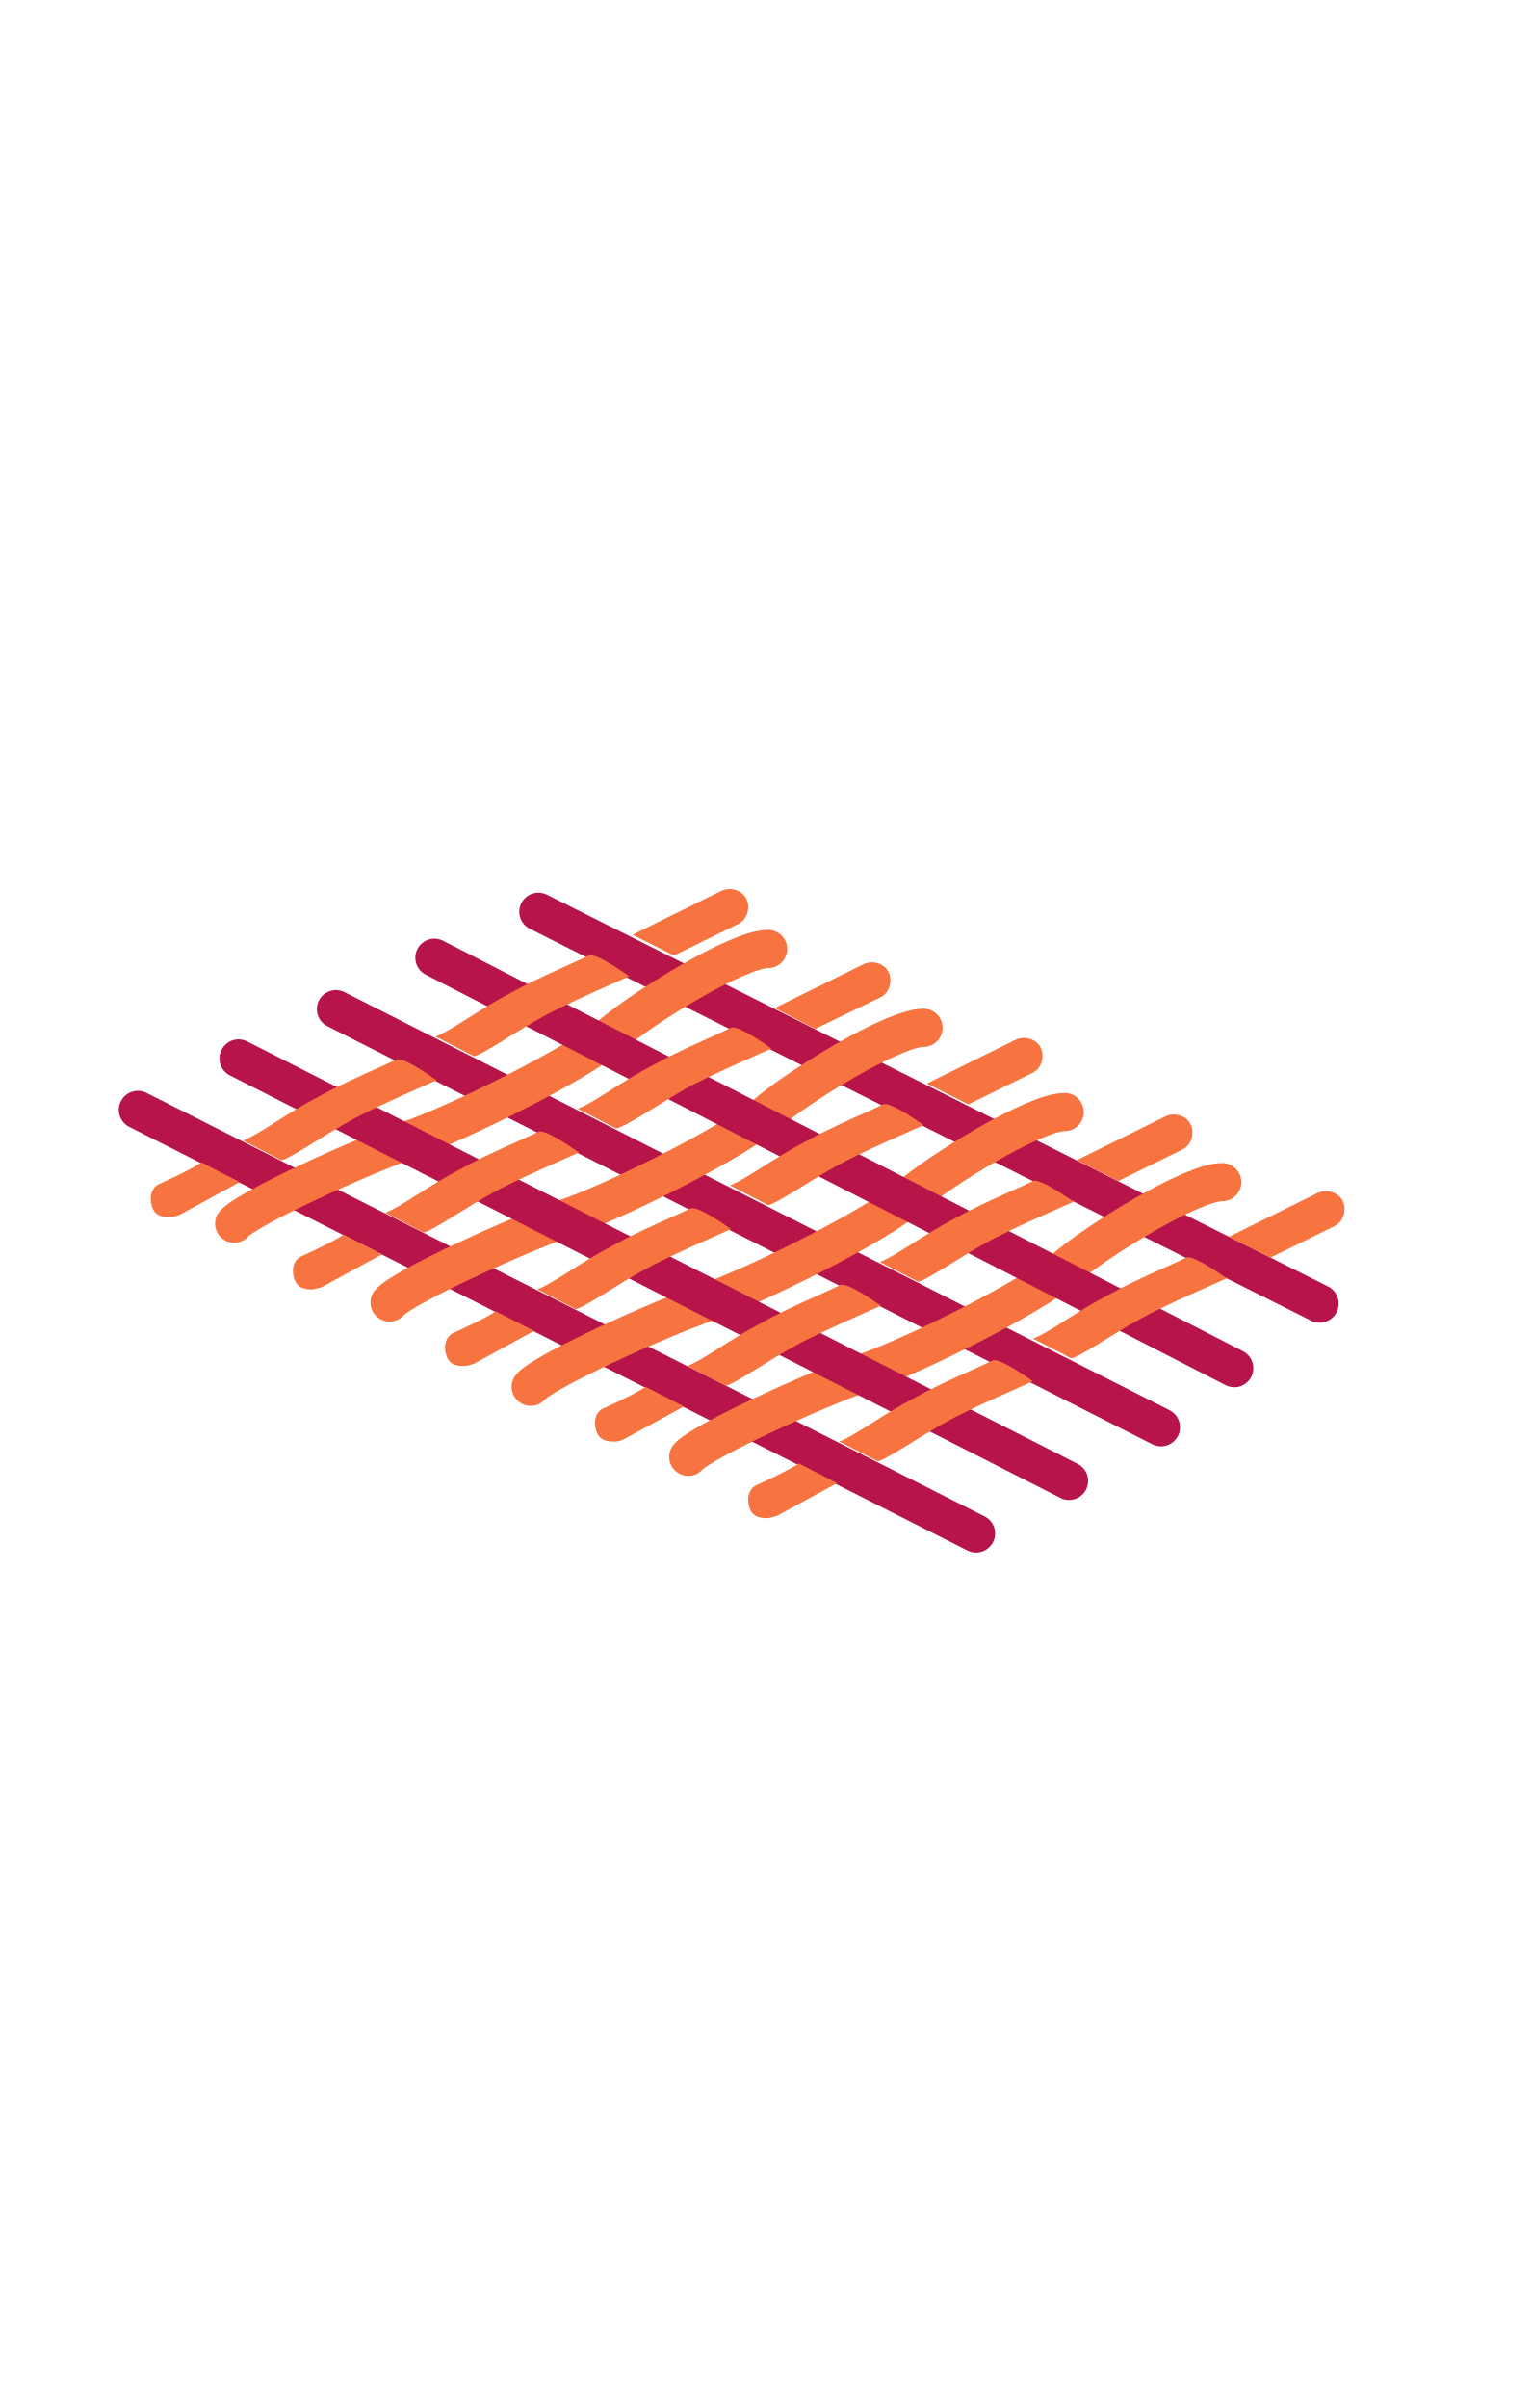
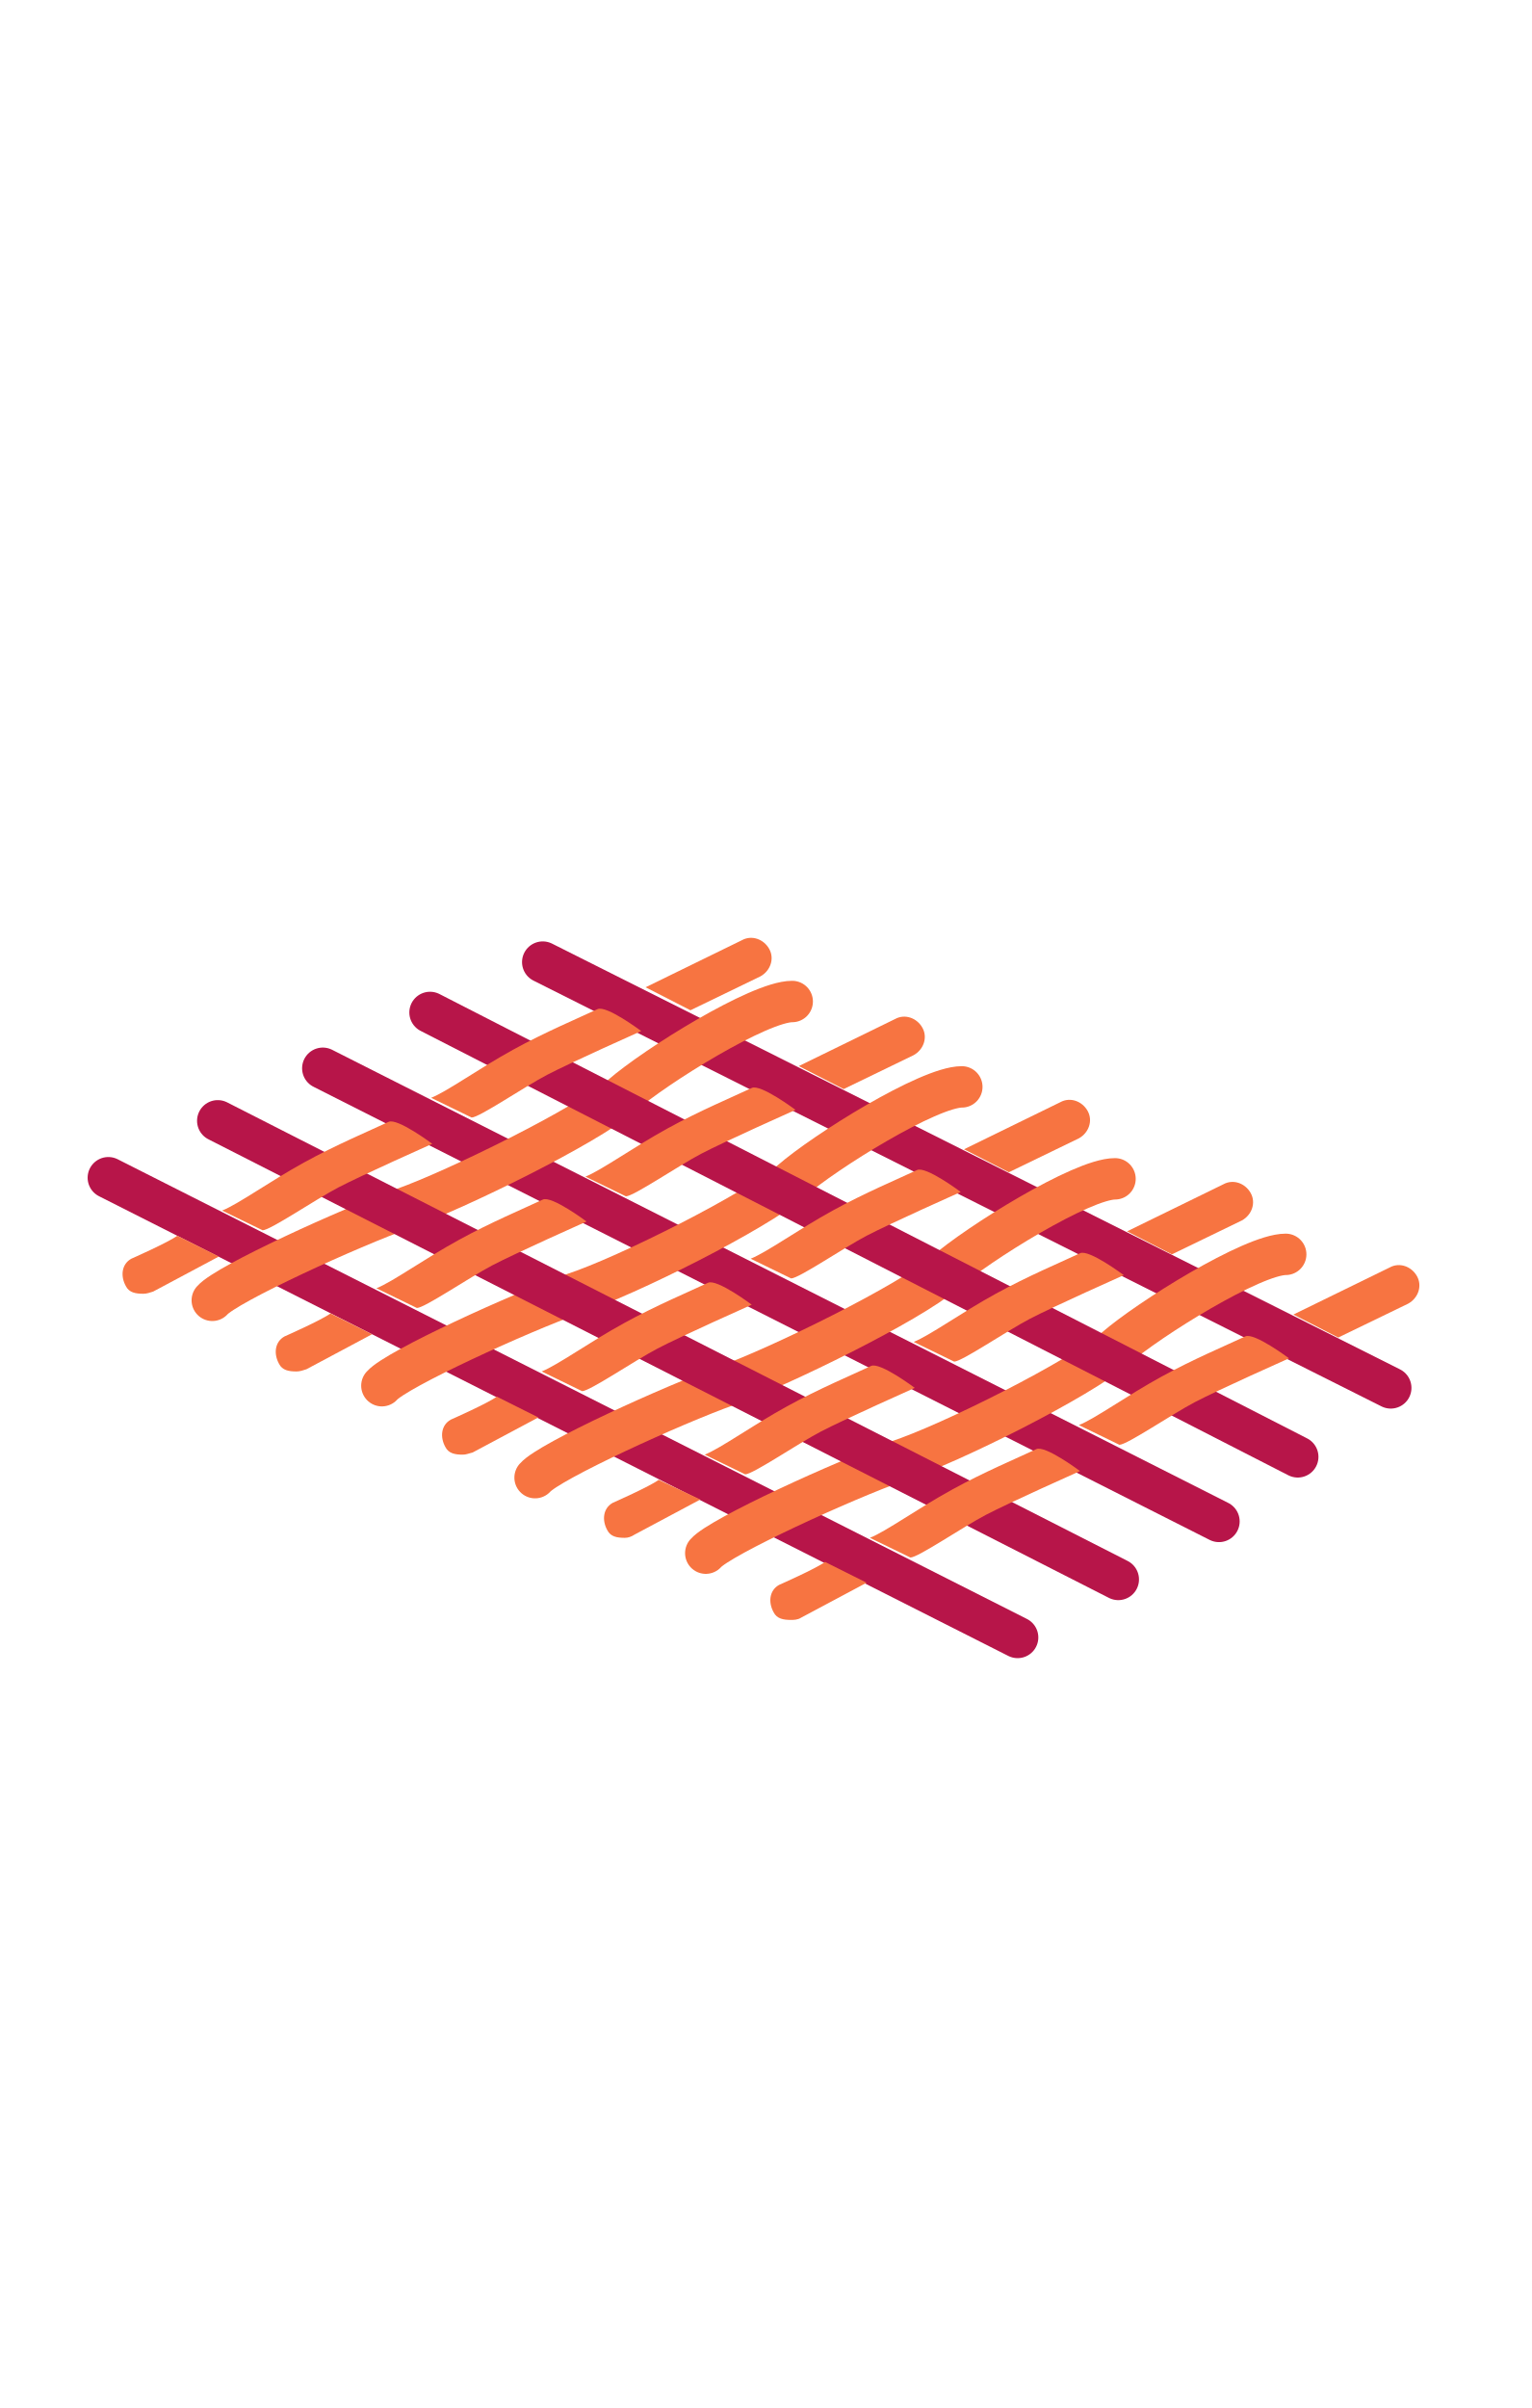
<svg xmlns="http://www.w3.org/2000/svg" version="1.1" id="Layer_1" x="0px" y="0px" viewBox="0 0 140 220" style="enable-background:new 0 0 140 220;" xml:space="preserve">
  <style type="text/css">
- 	.st0{fill:none;stroke:#B71549;stroke-width:3.486;stroke-linecap:round;stroke-miterlimit:10;}
- 	.st1{fill:none;stroke:#F77441;stroke-width:5.229;stroke-linecap:round;stroke-miterlimit:10;}
- 	.st2{fill:none;stroke:#F77441;stroke-width:3.486;stroke-linecap:round;stroke-miterlimit:10;}
+ 	.st0{fill:none;stroke:#B71549;stroke-width:3.783;stroke-linecap:round;stroke-miterlimit:10;}
+ 	.st1{fill:none;stroke:#F77441;stroke-width:5.675;stroke-linecap:round;stroke-miterlimit:10;}
+ 	.st2{fill:none;stroke:#F77441;stroke-width:3.783;stroke-linecap:round;stroke-miterlimit:10;}
	.st3{fill:#F77441;}
</style>
  <g>
-     <line class="st0" x1="12.6" y1="101.4" x2="89.2" y2="140.1" />
-     <line class="st0" x1="30.7" y1="92.2" x2="106.1" y2="130.4" />
-     <line class="st0" x1="49.2" y1="83.3" x2="120.6" y2="119.1" />
-     <path class="st1" d="M58.4,85.9" />
-     <path class="st1" d="M54.6,87.9" />
-     <path class="st2" d="M21.4,111.8c1.2-1.4,11.7-6.2,16.1-7.7s15.4-7,18.3-9.5c2.9-2.5,11.6-7.9,14.4-7.9" />
-     <path class="st2" d="M35.6,119c1.2-1.4,11.7-6.2,16.1-7.7c4.5-1.5,15.4-7,18.3-9.5c2.9-2.5,11.6-7.9,14.4-7.9" />
-     <path class="st2" d="M48.5,126.7c1.2-1.4,11.7-6.2,16.1-7.7s15.4-7,18.3-9.5s11.6-7.9,14.4-7.9" />
-     <path class="st2" d="M62.9,133.1c1.2-1.4,11.7-6.2,16.1-7.7c4.5-1.5,15.4-7,18.3-9.5s11.6-7.9,14.4-7.9" />
-     <line class="st0" x1="21.8" y1="96.7" x2="97.7" y2="135.3" />
-     <line class="st0" x1="39.7" y1="87.5" x2="112.8" y2="125" />
+     <line class="st0" x1="9.9" y1="107.6" x2="93" y2="149.6" />
+     <line class="st0" x1="29.5" y1="97.6" x2="111.4" y2="139" />
+     <line class="st0" x1="49.6" y1="87.9" x2="127.1" y2="126.8" />
+     <path class="st1" d="M59.6,90.7" />
+     <path class="st1" d="M55.5,92.9" />
+     <path class="st2" d="M19.4,118.8c1.3-1.5,12.7-6.7,17.5-8.4s16.8-7.6,19.9-10.3c3.1-2.7,12.6-8.6,15.6-8.6" />
+     <path class="st2" d="M34.9,126.6c1.3-1.5,12.7-6.7,17.5-8.4c4.9-1.6,16.8-7.6,19.9-10.3c3.1-2.7,12.6-8.6,15.6-8.6" />
+     <path class="st2" d="M48.9,135c1.3-1.5,12.7-6.7,17.5-8.4s16.8-7.6,19.9-10.3c3.1-2.7,12.6-8.6,15.6-8.6" />
+     <path class="st2" d="M64.5,141.9c1.3-1.5,12.7-6.7,17.5-8.4c4.9-1.6,16.8-7.6,19.9-10.3c3.1-2.7,12.6-8.6,15.6-8.6" />
+     <line class="st0" x1="19.9" y1="102.4" x2="102.2" y2="144.3" />
+     <line class="st0" x1="39.3" y1="92.5" x2="118.6" y2="133.1" />
    <g>
      <g>
-         <path class="st3" d="M57.8,85.4l8.1-4c0.8-0.4,1.9-0.1,2.3,0.7c0.4,0.8,0.1,1.9-0.7,2.3l-5.9,2.9L57.8,85.4z" />
+         <path class="st3" d="M59,90.2l8.8-4.3c0.9-0.5,2-0.1,2.5,0.8c0.5,0.9,0.1,2-0.8,2.5l-6.4,3.1L59,90.2z" />
      </g>
      <g>
-         <path class="st3" d="M15.5,111.2c-0.6,0-1.2-0.1-1.5-0.7c-0.4-0.8-0.3-1.9,0.5-2.3c0,0,3.1-1.4,3.9-2l3.5,1.8l-5.5,3     C16.1,111.1,15.8,111.2,15.5,111.2z" />
+         <path class="st3" d="M13.1,118.2c-0.7,0-1.3-0.1-1.6-0.7c-0.5-0.9-0.4-2,0.5-2.5c0,0,3.4-1.5,4.2-2.1l3.8,1.9l-6,3.2     C13.7,118.1,13.4,118.2,13.1,118.2z" />
      </g>
      <g>
-         <path class="st3" d="M22.2,104.2c1.4-0.5,4-2.5,6.9-4c2.7-1.5,5.5-2.6,7.1-3.4c0.7-0.3,3.7,1.9,3.7,1.9s-6,2.6-7.9,3.7     c-1.9,1-5.7,3.6-6.3,3.6L22.2,104.2z" />
+         <path class="st3" d="M20.3,110.6c1.5-0.6,4.4-2.7,7.5-4.4c2.9-1.6,6-2.9,7.7-3.7c0.8-0.4,4,2,4,2s-6.5,2.9-8.6,4     c-2.1,1.1-6.2,3.9-6.9,3.9L20.3,110.6z" />
      </g>
      <g>
-         <path class="st3" d="M39.8,94.7c1.4-0.5,4-2.5,6.9-4c2.7-1.5,5.5-2.6,7.1-3.4c0.7-0.3,3.7,1.9,3.7,1.9s-6,2.6-7.9,3.7     c-1.9,1-5.7,3.6-6.3,3.6L39.8,94.7z" />
+         <path class="st3" d="M39.4,100.3c1.5-0.6,4.4-2.7,7.5-4.4c2.9-1.6,6-2.9,7.7-3.7c0.8-0.4,4,2,4,2s-6.5,2.9-8.6,4     c-2.1,1.1-6.2,3.9-6.9,3.9L39.4,100.3z" />
      </g>
    </g>
    <g>
      <g>
-         <path class="st3" d="M70.8,92.1l8.1-4c0.8-0.4,1.9-0.1,2.3,0.7c0.4,0.8,0.1,1.9-0.7,2.3L74.5,94L70.8,92.1z" />
+         <path class="st3" d="M73,97.4l8.8-4.3c0.9-0.5,2-0.1,2.5,0.8s0.1,2-0.8,2.5l-6.4,3.1L73,97.4z" />
      </g>
      <g>
-         <path class="st3" d="M28.5,117.8c-0.6,0-1.2-0.1-1.5-0.7c-0.4-0.8-0.3-1.9,0.5-2.3c0,0,3.1-1.4,3.9-2l3.5,1.8l-5.5,3     C29,117.7,28.7,117.8,28.5,117.8z" />
+         <path class="st3" d="M27.1,125.3c-0.7,0-1.3-0.1-1.6-0.7c-0.5-0.9-0.4-2,0.5-2.5c0,0,3.4-1.5,4.2-2.1l3.8,1.9l-6,3.2     C27.7,125.2,27.4,125.3,27.1,125.3z" />
      </g>
      <g>
-         <path class="st3" d="M35.2,110.8c1.4-0.5,4-2.5,6.9-4c2.7-1.5,5.5-2.6,7.1-3.4c0.7-0.3,3.7,1.9,3.7,1.9s-6,2.6-7.9,3.7     c-1.9,1-5.7,3.6-6.3,3.6L35.2,110.8z" />
+         <path class="st3" d="M34.4,117.7c1.5-0.6,4.4-2.7,7.5-4.4c2.9-1.6,6-2.9,7.7-3.7c0.8-0.4,4,2,4,2s-6.5,2.9-8.6,4     c-2.1,1.1-6.2,3.9-6.9,3.9L34.4,117.7z" />
      </g>
      <g>
-         <path class="st3" d="M52.8,101.3c1.4-0.5,4-2.5,6.9-4c2.7-1.5,5.5-2.6,7.1-3.4c0.7-0.3,3.7,1.9,3.7,1.9s-6,2.6-7.9,3.7     s-5.7,3.6-6.3,3.6L52.8,101.3z" />
+         <path class="st3" d="M53.5,107.5c1.5-0.6,4.4-2.7,7.5-4.4c2.9-1.6,6-2.9,7.7-3.7c0.8-0.4,4,2,4,2s-6.5,2.9-8.6,4     c-2.1,1.1-6.2,3.9-6.9,3.9L53.5,107.5z" />
      </g>
    </g>
    <g>
      <g>
-         <path class="st3" d="M84.7,99l8.1-4c0.8-0.4,1.9-0.1,2.3,0.7c0.4,0.8,0.1,1.9-0.7,2.3l-5.9,2.9L84.7,99z" />
+         <path class="st3" d="M88.1,105l8.8-4.3c0.9-0.5,2-0.1,2.5,0.8c0.5,0.9,0.1,2-0.8,2.5l-6.4,3.1L88.1,105z" />
      </g>
      <g>
-         <path class="st3" d="M42.4,124.8c-0.6,0-1.2-0.1-1.5-0.7c-0.4-0.8-0.3-1.9,0.5-2.3c0,0,3.1-1.4,3.9-2l3.5,1.8l-5.5,3     C43,124.7,42.7,124.8,42.4,124.8z" />
+         <path class="st3" d="M42.3,132.9c-0.7,0-1.3-0.1-1.6-0.7c-0.5-0.9-0.4-2,0.5-2.5c0,0,3.4-1.5,4.2-2.1l3.8,1.9l-6,3.2     C42.8,132.8,42.6,132.9,42.3,132.9z" />
      </g>
      <g>
-         <path class="st3" d="M49.1,117.8c1.4-0.5,4-2.5,6.9-4c2.7-1.5,5.5-2.6,7.1-3.4c0.7-0.3,3.7,1.9,3.7,1.9s-6,2.6-7.9,3.7     c-1.9,1-5.7,3.6-6.3,3.6L49.1,117.8z" />
+         <path class="st3" d="M49.5,125.3c1.5-0.6,4.4-2.7,7.5-4.4c2.9-1.6,6-2.9,7.7-3.7c0.8-0.4,4,2,4,2s-6.5,2.9-8.6,4     c-2.1,1.1-6.2,3.9-6.9,3.9L49.5,125.3z" />
      </g>
      <g>
-         <path class="st3" d="M66.7,108.3c1.4-0.5,4-2.5,6.9-4c2.7-1.5,5.5-2.6,7.1-3.4c0.7-0.3,3.7,1.9,3.7,1.9s-6,2.6-7.9,3.7     c-1.9,1-5.7,3.6-6.3,3.6L66.7,108.3z" />
+         <path class="st3" d="M68.6,115c1.5-0.6,4.4-2.7,7.5-4.4c2.9-1.6,6-2.9,7.7-3.7c0.8-0.4,4,2,4,2s-6.5,2.9-8.6,4     c-2.1,1.1-6.2,3.9-6.9,3.9L68.6,115z" />
      </g>
    </g>
    <g>
      <g>
-         <path class="st3" d="M98.4,106l8.1-4c0.8-0.4,1.9-0.1,2.3,0.7s0.1,1.9-0.7,2.3l-5.9,2.9L98.4,106z" />
+         <path class="st3" d="M103,112.5l8.8-4.3c0.9-0.5,2-0.1,2.5,0.8c0.5,0.9,0.1,2-0.8,2.5l-6.4,3.1L103,112.5z" />
      </g>
      <g>
-         <path class="st3" d="M56.1,131.7c-0.6,0-1.2-0.1-1.5-0.7c-0.4-0.8-0.3-1.9,0.5-2.3c0,0,3.1-1.4,3.9-2l3.5,1.8l-5.5,3     C56.6,131.7,56.4,131.7,56.1,131.7z" />
+         <path class="st3" d="M57.1,140.5c-0.7,0-1.3-0.1-1.6-0.7c-0.5-0.9-0.4-2,0.5-2.5c0,0,3.4-1.5,4.2-2.1L64,137l-6,3.2     C57.7,140.4,57.4,140.5,57.1,140.5z" />
      </g>
      <g>
-         <path class="st3" d="M62.8,124.8c1.4-0.5,4-2.5,6.9-4c2.7-1.5,5.5-2.6,7.1-3.4c0.7-0.3,3.7,1.9,3.7,1.9s-6,2.6-7.9,3.7     c-1.9,1-5.7,3.6-6.3,3.6L62.8,124.8z" />
+         <path class="st3" d="M64.4,132.9c1.5-0.6,4.4-2.7,7.5-4.4c2.9-1.6,6-2.9,7.7-3.7c0.8-0.4,4,2,4,2s-6.5,2.9-8.6,4     c-2.1,1.1-6.2,3.9-6.9,3.9L64.4,132.9z" />
      </g>
      <g>
-         <path class="st3" d="M80.4,115.3c1.4-0.5,4-2.5,6.9-4c2.7-1.5,5.5-2.6,7.1-3.4c0.7-0.3,3.7,1.9,3.7,1.9s-6,2.6-7.9,3.7     c-1.9,1-5.7,3.6-6.3,3.6L80.4,115.3z" />
+         <path class="st3" d="M83.5,122.6c1.5-0.6,4.4-2.7,7.5-4.4c2.9-1.6,6-2.9,7.7-3.7c0.8-0.4,4,2,4,2s-6.5,2.9-8.6,4     c-2.1,1.1-6.2,3.9-6.9,3.9L83.5,122.6z" />
      </g>
    </g>
    <g>
      <g>
-         <path class="st3" d="M112.3,113l8.1-4c0.8-0.4,1.9-0.1,2.3,0.7c0.4,0.8,0.1,1.9-0.7,2.3l-5.9,2.9L112.3,113z" />
+         <path class="st3" d="M118.2,120.1l8.8-4.3c0.9-0.5,2-0.1,2.5,0.8c0.5,0.9,0.1,2-0.8,2.5l-6.4,3.1L118.2,120.1z" />
      </g>
      <g>
-         <path class="st3" d="M70.1,138.7c-0.6,0-1.2-0.1-1.5-0.7c-0.4-0.8-0.3-1.9,0.5-2.3c0,0,3.1-1.4,3.9-2l3.5,1.8l-5.5,3     C70.6,138.6,70.3,138.7,70.1,138.7z" />
+         <path class="st3" d="M72.3,148c-0.7,0-1.3-0.1-1.6-0.7c-0.5-0.9-0.4-2,0.5-2.5c0,0,3.4-1.5,4.2-2.1l3.8,1.9l-6,3.2     C72.9,148,72.5,148,72.3,148z" />
      </g>
      <g>
-         <path class="st3" d="M76.7,131.7c1.4-0.5,4-2.5,6.9-4c2.7-1.5,5.5-2.6,7.1-3.4c0.7-0.3,3.7,1.9,3.7,1.9s-6,2.6-7.9,3.7     c-1.9,1-5.7,3.6-6.3,3.6L76.7,131.7z" />
+         <path class="st3" d="M79.5,140.5c1.5-0.6,4.4-2.7,7.5-4.4c2.9-1.6,6-2.9,7.7-3.7c0.8-0.4,4,2,4,2s-6.5,2.9-8.6,4     c-2.1,1.1-6.2,3.9-6.9,3.9L79.5,140.5z" />
      </g>
      <g>
-         <path class="st3" d="M94.4,122.3c1.4-0.5,4-2.5,6.9-4c2.7-1.5,5.5-2.6,7.1-3.4c0.7-0.3,3.7,1.9,3.7,1.9s-6,2.6-7.9,3.7     c-1.9,1-5.7,3.6-6.3,3.6L94.4,122.3z" />
+         <path class="st3" d="M98.6,130.2c1.5-0.6,4.4-2.7,7.5-4.4c2.9-1.6,6-2.9,7.7-3.7c0.8-0.4,4,2,4,2s-6.5,2.9-8.6,4     c-2.1,1.1-6.2,3.9-6.9,3.9L98.6,130.2z" />
      </g>
    </g>
  </g>
</svg>
